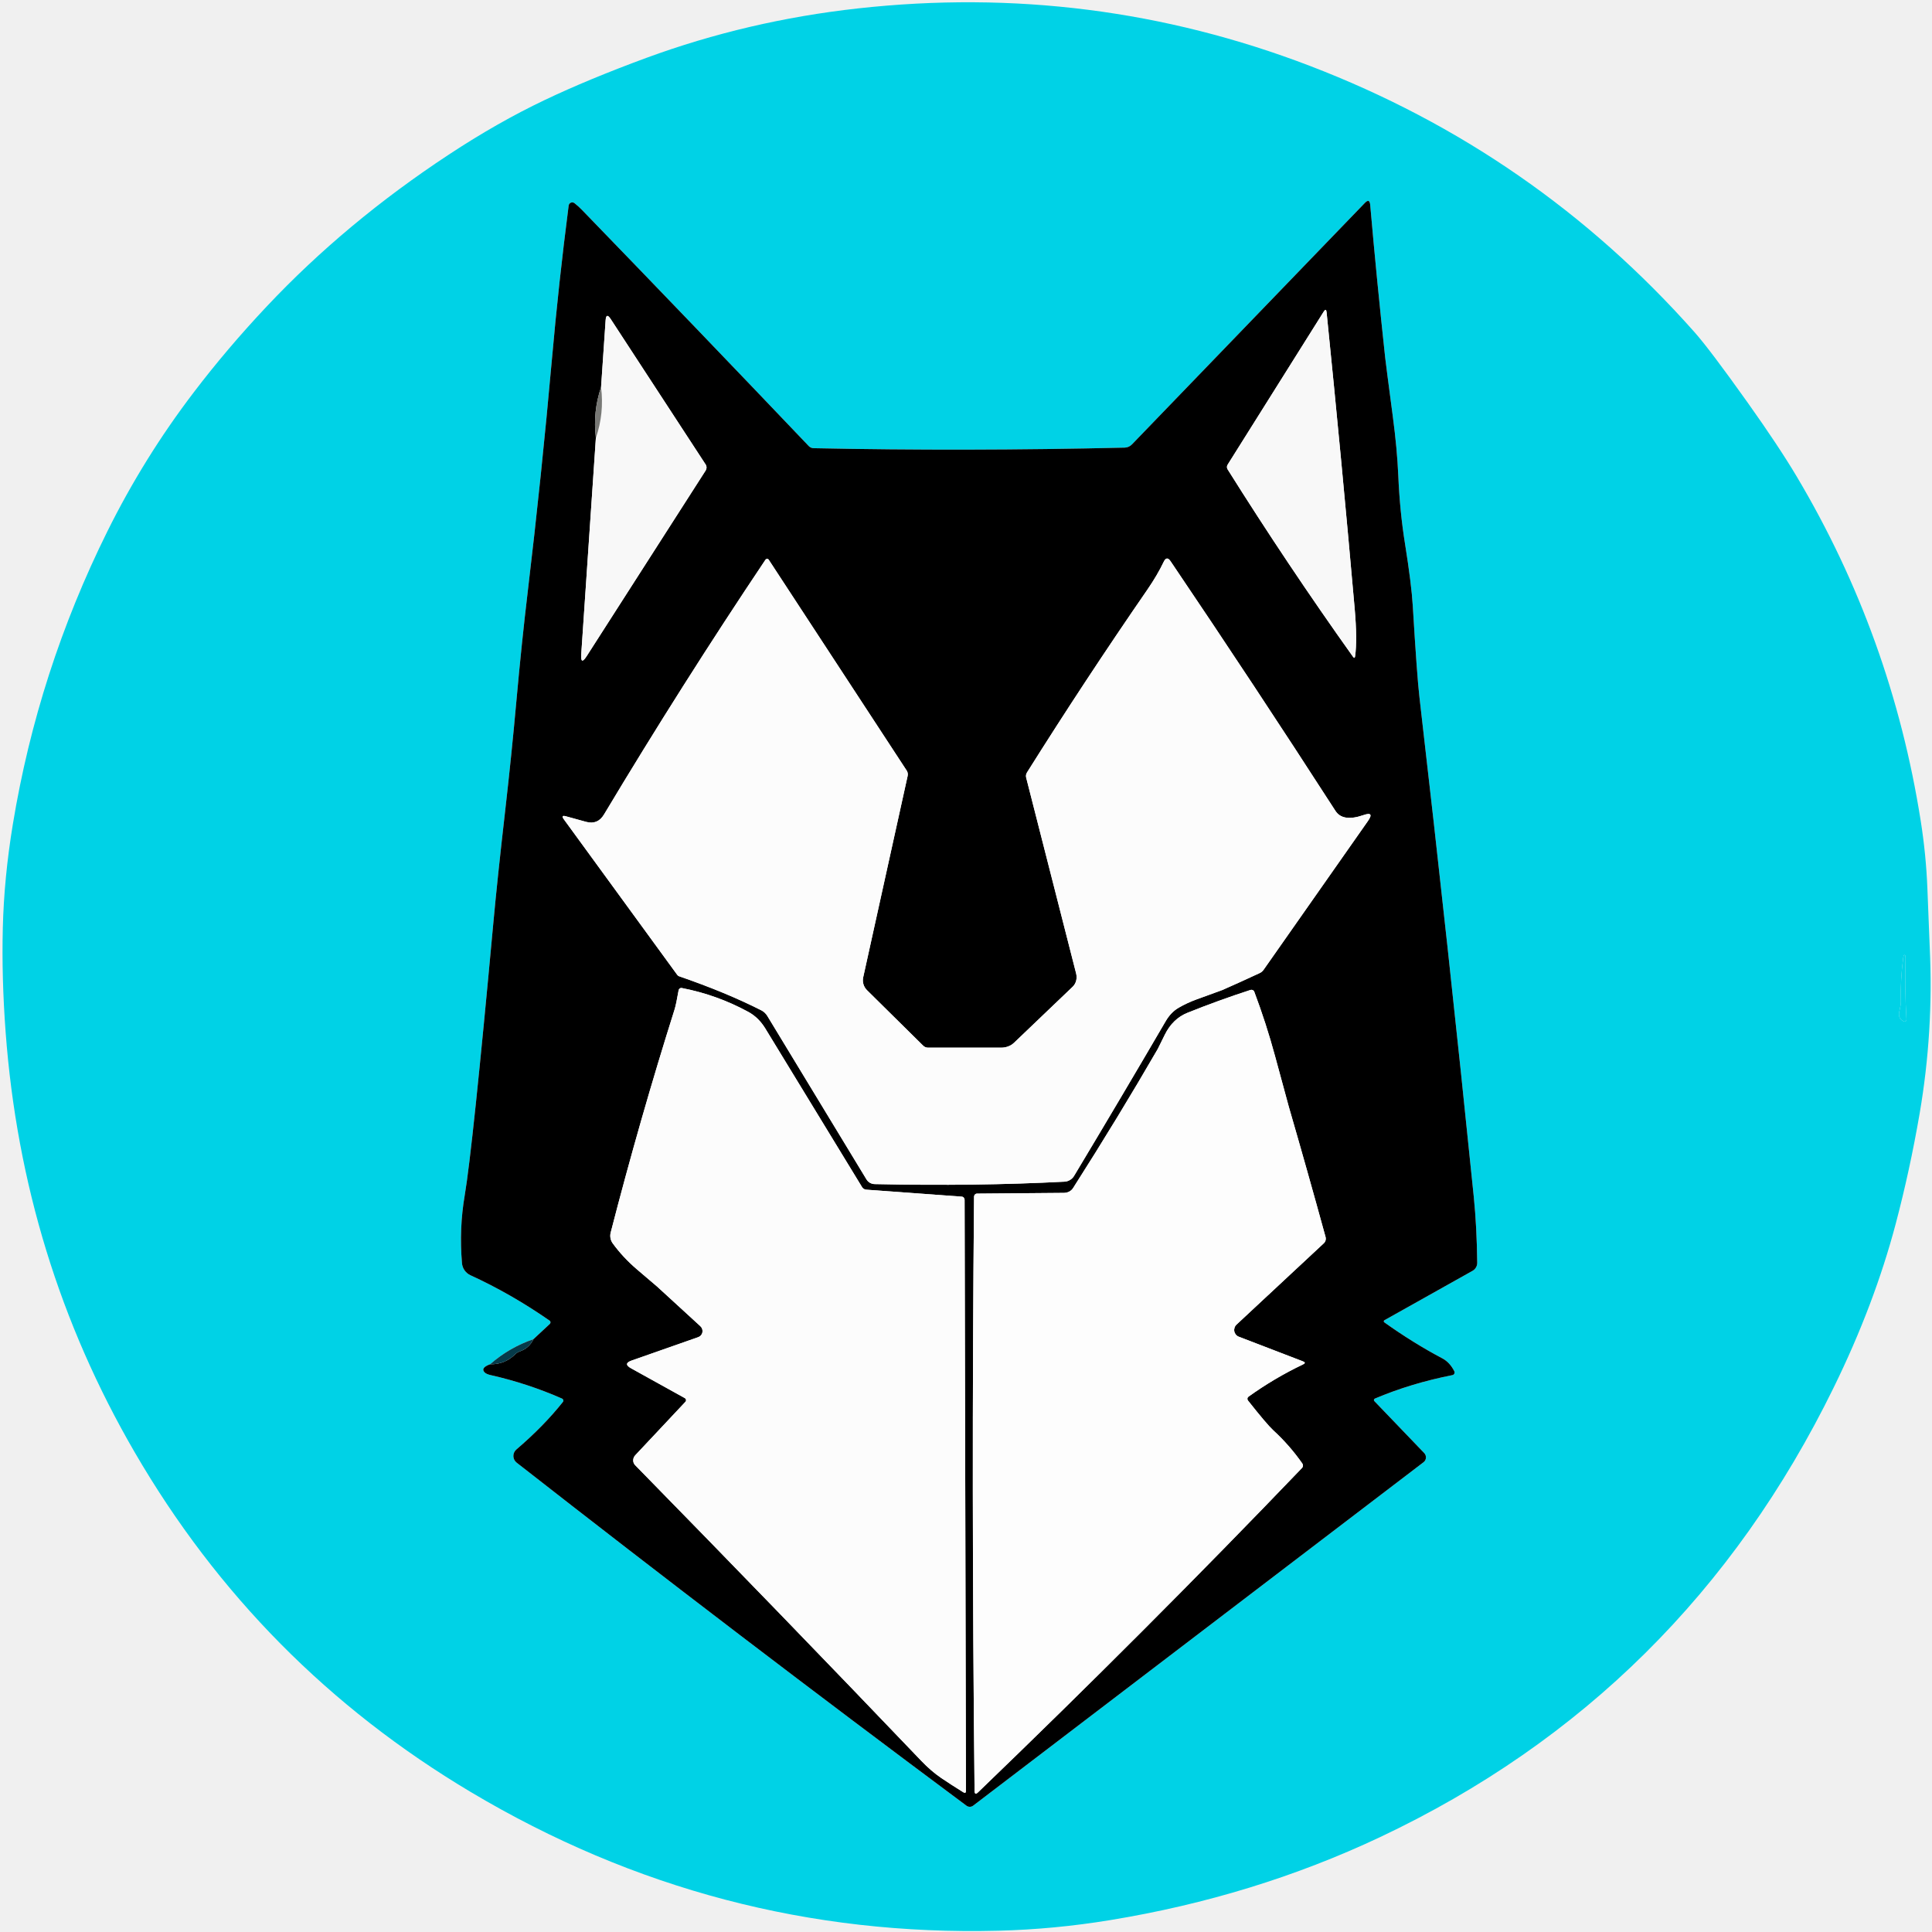
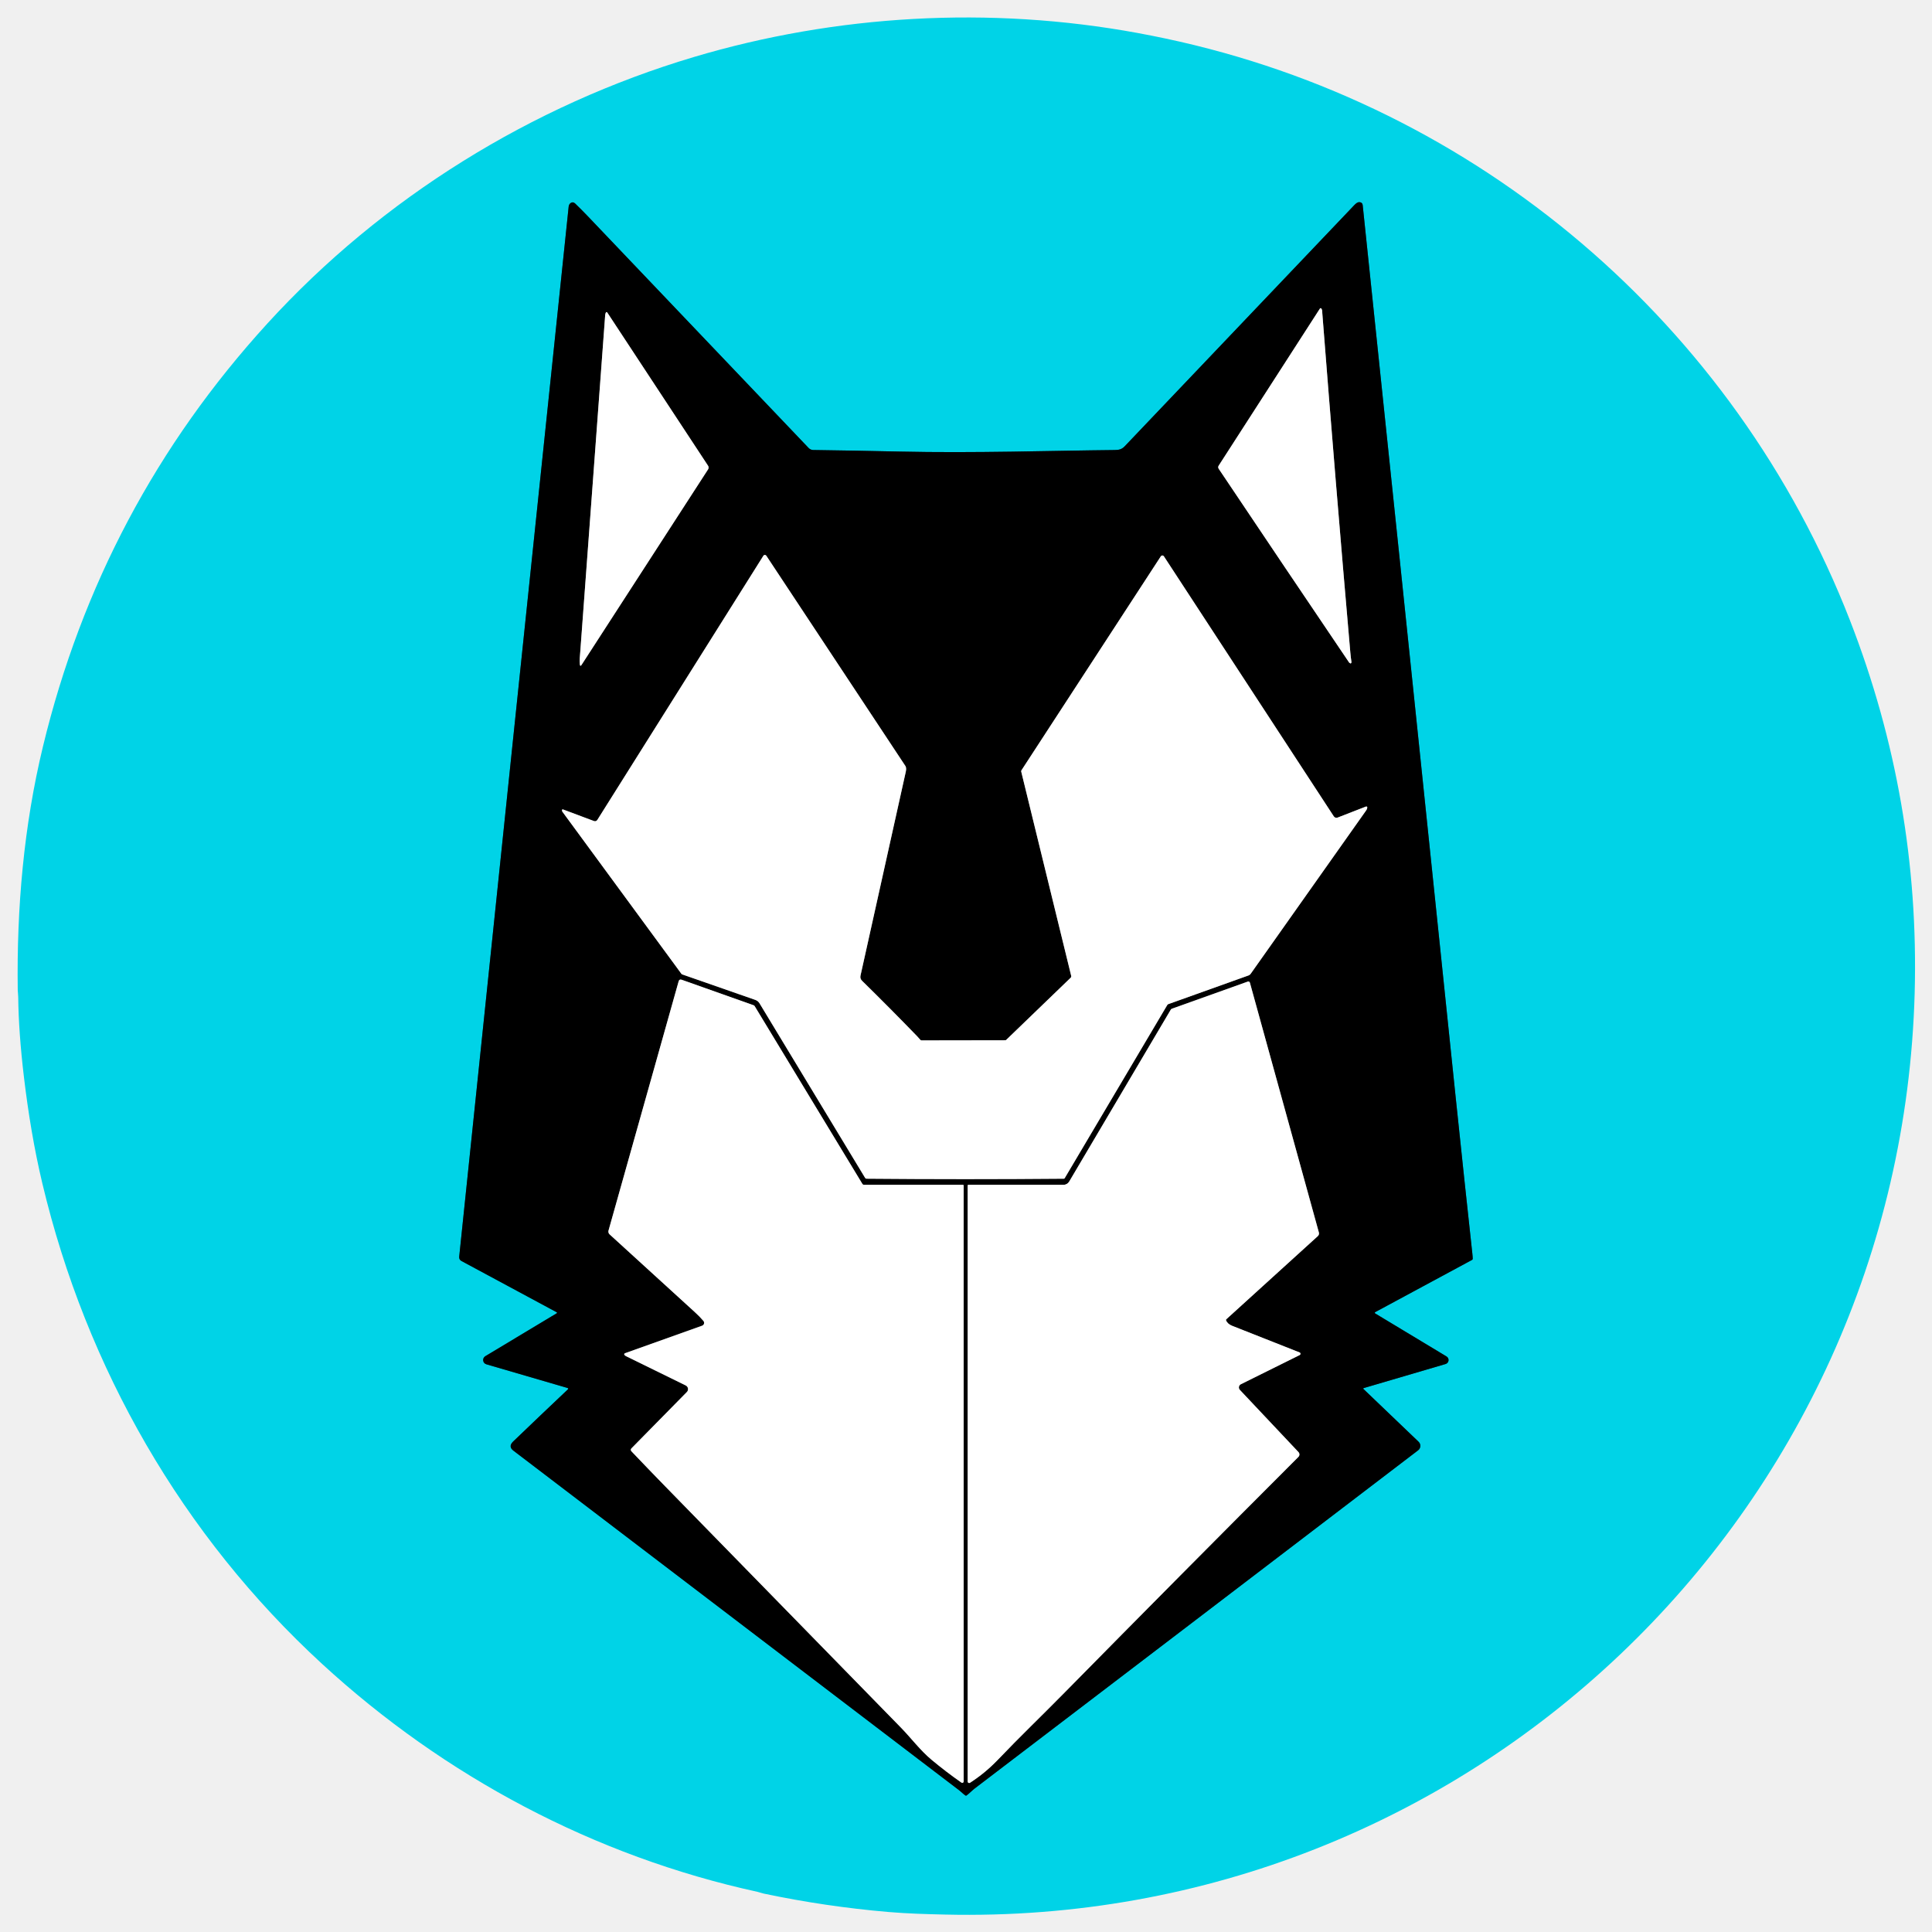
- <svg xmlns="http://www.w3.org/2000/svg" version="1.1" viewBox="0 0 343 343">
-   <path fill="rgb(0,210,230)" fill-opacity="1.000" d="M 47.31 54.45 Q 61.38 39.49 79.69 27.44 Q 88.34 21.74 96.70 17.76 Q 104.42 14.08 114.74 10.28 Q 132.73 3.67 152.25 1.50 Q 193.89 -3.12 232.56 11.70 Q 272.48 27.00 300.81 58.94 Q 303.57 62.05 310.29 71.50 Q 315.80 79.25 318.99 84.61 Q 335.82 112.90 341.00 145.75 Q 341.94 151.70 342.18 157.69 Q 342.59 168.00 342.60 168.29 Q 343.30 183.14 340.80 197.72 Q 339.08 207.72 336.56 217.26 Q 332.77 231.59 325.56 246.31 Q 298.93 300.73 244.94 326.19 Q 222.63 336.70 197.15 340.88 Q 187.18 342.52 177.27 342.77 Q 127.08 344.06 83.58 318.15 Q 45.91 295.71 23.90 257.81 Q 4.00 223.54 1.00 183.25 Q 0.28 173.60 0.50 164.74 Q 0.72 155.80 2.28 146.34 Q 6.75 119.15 19.07 94.32 Q 25.57 81.23 34.37 69.69 Q 40.29 61.91 47.31 54.45 Z M 94.71 237.75 Q 90.42 239.22 87.00 242.21 Q 85.29 242.84 86.01 243.62 Q 86.33 243.96 87.11 244.13 Q 93.66 245.61 99.79 248.30 A 0.39 0.38 30.9 0 1 99.94 248.89 Q 96.54 253.18 91.67 257.34 A 1.51 1.50 -46.3 0 0 91.72 259.67 Q 131.20 290.54 171.59 320.58 A 0.98 0.98 -45.2 0 0 172.77 320.57 L 252.74 259.59 A 1.10 1.08 49.5 0 0 252.85 257.97 L 243.99 248.74 A 0.28 0.27 -33.3 0 1 244.09 248.30 Q 250.44 245.60 257.86 244.13 A 0.48 0.48 70.9 0 0 258.19 243.44 Q 257.38 241.85 256.05 241.15 Q 250.92 238.44 245.76 234.76 A 0.22 0.22 49.0 0 1 245.78 234.39 L 261.44 225.61 A 1.62 1.61 -15.1 0 0 262.26 224.19 Q 262.19 217.86 261.65 212.49 Q 257.14 168.08 252.00 123.75 Q 251.57 120.07 250.82 107.57 Q 250.59 103.73 249.44 96.53 Q 248.52 90.84 248.25 84.50 Q 248.04 79.67 247.28 73.98 Q 246.08 64.92 245.92 63.49 Q 244.42 49.66 243.26 36.37 Q 243.15 35.16 242.31 36.03 L 200.96 78.90 A 1.87 1.82 -68.3 0 1 199.68 79.47 Q 171.36 80.13 144.44 79.57 A 1.22 1.22 68.4 0 1 143.59 79.20 Q 123.58 58.19 103.40 37.35 Q 102.67 36.59 101.98 36.06 A 0.64 0.64 22.1 0 0 100.96 36.49 Q 99.19 50.19 97.99 63.75 Q 96.15 84.45 93.69 105.08 Q 92.63 113.94 91.68 124.45 Q 90.81 134.15 89.70 143.83 Q 88.30 156.07 87.60 163.71 Q 83.89 204.13 82.50 212.25 Q 81.50 218.10 82.02 224.27 A 2.59 2.59 9.9 0 0 83.52 226.40 Q 90.71 229.69 97.58 234.46 A 0.39 0.37 -49.2 0 1 97.61 235.05 L 94.71 237.75 Z M 337.20 179.57 Q 336.89 180.85 338.03 181.35 A 0.35 0.32 -81.3 0 0 338.47 180.99 Q 338.14 175.59 338.30 170.19 Q 338.31 169.67 338.20 169.58 Q 337.98 169.40 337.90 169.99 Q 337.37 173.91 337.47 177.87 Q 337.48 178.37 337.20 179.57 Z" />
-   <path fill="rgb(0,0,0)" fill-opacity="1.000" d="M 87.00 242.21 Q 89.65 242.25 91.48 240.42 Q 91.81 240.09 92.29 239.92 Q 93.96 239.34 94.71 237.75 L 97.61 235.05 A 0.39 0.37 -49.2 0 0 97.58 234.46 Q 90.71 229.69 83.52 226.40 A 2.59 2.59 9.9 0 1 82.02 224.27 Q 81.50 218.10 82.50 212.25 Q 83.89 204.13 87.60 163.71 Q 88.30 156.07 89.70 143.83 Q 90.81 134.15 91.68 124.45 Q 92.63 113.94 93.69 105.08 Q 96.15 84.45 97.99 63.75 Q 99.19 50.19 100.96 36.49 A 0.64 0.64 22.1 0 1 101.98 36.06 Q 102.67 36.59 103.40 37.35 Q 123.58 58.19 143.59 79.20 A 1.22 1.22 68.4 0 0 144.44 79.57 Q 171.36 80.13 199.68 79.47 A 1.87 1.82 -68.3 0 0 200.96 78.90 L 242.31 36.03 Q 243.15 35.16 243.26 36.37 Q 244.42 49.66 245.92 63.49 Q 246.08 64.92 247.28 73.98 Q 248.04 79.67 248.25 84.50 Q 248.52 90.84 249.44 96.53 Q 250.59 103.73 250.82 107.57 Q 251.57 120.07 252.00 123.75 Q 257.14 168.08 261.65 212.49 Q 262.19 217.86 262.26 224.19 A 1.62 1.61 -15.1 0 1 261.44 225.61 L 245.78 234.39 A 0.22 0.22 49.0 0 0 245.76 234.76 Q 250.92 238.44 256.05 241.15 Q 257.38 241.85 258.19 243.44 A 0.48 0.48 70.9 0 1 257.86 244.13 Q 250.44 245.60 244.09 248.30 A 0.28 0.27 -33.3 0 0 243.99 248.74 L 252.85 257.97 A 1.10 1.08 49.5 0 1 252.74 259.59 L 172.77 320.57 A 0.98 0.98 -45.2 0 1 171.59 320.58 Q 131.20 290.54 91.72 259.67 A 1.51 1.50 -46.3 0 1 91.67 257.34 Q 96.54 253.18 99.94 248.89 A 0.39 0.38 30.9 0 0 99.79 248.30 Q 93.66 245.61 87.11 244.13 Q 86.33 243.96 86.01 243.62 Q 85.29 242.84 87.00 242.21 Z M 235.00 55.34 L 217.94 82.51 A 0.78 0.76 45.6 0 0 217.94 83.32 Q 228.58 100.28 240.21 116.60 Q 240.51 117.01 240.58 116.50 Q 240.99 113.59 240.50 108.00 Q 238.18 81.61 235.52 55.46 Q 235.44 54.64 235.00 55.34 Z M 106.71 68.75 Q 105.23 73.11 105.79 77.75 L 103.19 116.17 Q 103.06 118.20 104.15 116.50 L 125.28 83.53 A 0.98 0.95 -45.8 0 0 125.28 82.47 L 108.42 56.64 Q 107.62 55.42 107.52 56.86 L 106.71 68.75 Z M 209.27 178.90 Q 210.76 178.04 212.38 177.45 Q 216.95 175.79 217.02 175.76 Q 220.33 174.30 223.61 172.77 Q 224.06 172.57 224.35 172.15 L 242.85 145.77 Q 244.08 144.01 242.06 144.71 Q 238.39 145.98 237.09 143.96 Q 222.75 121.73 207.82 99.64 Q 207.14 98.63 206.61 99.73 Q 205.47 102.11 203.71 104.67 Q 192.67 120.68 182.33 137.14 A 1.20 1.15 -36.7 0 0 182.18 138.05 L 191.05 172.82 A 2.52 2.30 62.2 0 1 190.43 175.19 L 180.04 185.12 A 3.45 3.10 20.9 0 1 177.75 186.00 L 164.76 186.00 A 1.23 1.23 -22.5 0 1 163.89 185.64 L 153.93 175.80 A 2.47 2.46 -61.5 0 1 153.25 173.50 L 161.14 137.75 A 1.27 1.19 -56.5 0 0 160.98 136.82 L 136.47 99.36 A 0.35 0.34 -45.2 0 0 135.90 99.37 Q 121.06 121.52 107.24 144.59 Q 106.12 146.47 104.06 145.91 L 100.47 144.92 Q 99.53 144.66 100.10 145.45 L 120.22 173.05 A 0.71 0.66 79.9 0 0 120.59 173.33 Q 128.94 176.21 135.18 179.38 A 2.75 2.47 85.2 0 1 136.23 180.37 L 153.84 209.40 A 1.76 1.71 -14.7 0 0 155.29 210.22 Q 173.26 210.61 188.98 209.79 A 2.12 2.12 13.9 0 0 190.69 208.76 Q 199.29 194.43 206.95 181.30 Q 207.89 179.69 209.27 178.90 Z M 121.68 248.88 L 112.78 258.36 A 1.30 1.24 -45.7 0 0 112.76 260.12 Q 138.70 286.60 163.57 312.62 Q 165.32 314.45 167.09 315.65 Q 168.80 316.81 171.02 318.19 Q 171.50 318.48 171.49 317.92 L 171.25 213.01 A 0.56 0.53 -87.8 0 0 170.76 212.45 L 153.80 211.21 A 0.95 0.95 75.7 0 1 153.05 210.76 Q 144.47 196.68 135.88 182.61 Q 134.69 180.65 132.86 179.65 Q 127.30 176.62 121.05 175.41 A 0.48 0.48 10.4 0 0 120.48 175.80 Q 120.04 178.34 119.75 179.25 Q 113.60 198.73 108.42 218.82 A 2.31 2.28 -56.0 0 0 108.78 220.74 Q 110.59 223.23 113.07 225.35 Q 116.61 228.36 116.67 228.42 Q 120.44 231.90 124.34 235.45 A 1.16 1.14 56.2 0 1 123.97 237.39 L 112.12 241.55 Q 110.56 242.11 112.05 242.93 L 121.59 248.22 A 0.43 0.42 -53.7 0 1 121.68 248.88 Z M 221.65 247.96 Q 226.28 244.64 231.34 242.23 Q 231.96 241.94 231.32 241.69 L 219.92 237.31 A 1.30 1.28 -55.7 0 1 219.53 235.16 L 235.03 220.72 A 1.15 1.08 61.8 0 0 235.33 219.59 Q 232.11 207.85 228.82 196.52 Q 228.81 196.47 226.35 187.43 Q 224.80 181.71 222.68 176.07 A 0.54 0.54 -19.3 0 0 222.01 175.75 Q 216.34 177.59 210.81 179.81 Q 208.20 180.86 206.79 183.71 Q 205.59 186.15 205.55 186.22 Q 198.54 198.34 190.52 210.91 A 1.98 1.84 14.7 0 1 188.90 211.78 L 173.44 211.91 A 0.55 0.52 -90.0 0 0 172.93 212.45 Q 172.45 264.36 173.02 317.92 Q 173.03 318.80 173.65 318.19 Q 203.36 289.60 231.16 260.61 A 0.62 0.61 49.5 0 0 231.22 259.84 Q 228.97 256.61 226.06 253.94 Q 224.91 252.88 221.56 248.64 A 0.48 0.47 52.8 0 1 221.65 247.96 Z" />
-   <path fill="rgb(248,248,248)" fill-opacity="1.000" d="M 235.00 55.34 Q 235.44 54.64 235.52 55.46 Q 238.18 81.61 240.50 108.00 Q 240.99 113.59 240.58 116.50 Q 240.51 117.01 240.21 116.60 Q 228.58 100.28 217.94 83.32 A 0.78 0.76 45.6 0 1 217.94 82.51 L 235.00 55.34 Z" />
-   <path fill="rgb(248,248,248)" fill-opacity="1.000" d="M 105.79 77.75 Q 107.29 73.36 106.71 68.75 L 107.52 56.86 Q 107.62 55.42 108.42 56.64 L 125.28 82.47 A 0.98 0.95 -45.8 0 1 125.28 83.53 L 104.15 116.50 Q 103.06 118.20 103.19 116.17 L 105.79 77.75 Z" />
-   <path fill="rgb(120,121,118)" fill-opacity="1.000" d="M 106.71 68.75 Q 107.29 73.36 105.79 77.75 Q 105.23 73.11 106.71 68.75 Z" />
-   <path fill="rgb(252,252,252)" fill-opacity="1.000" d="M 206.95 181.30 Q 199.29 194.43 190.69 208.76 A 2.12 2.12 13.9 0 1 188.98 209.79 Q 173.26 210.61 155.29 210.22 A 1.76 1.71 -14.7 0 1 153.84 209.40 L 136.23 180.37 A 2.75 2.47 85.2 0 0 135.18 179.38 Q 128.94 176.21 120.59 173.33 A 0.71 0.66 79.9 0 1 120.22 173.05 L 100.10 145.45 Q 99.53 144.66 100.47 144.92 L 104.06 145.91 Q 106.12 146.47 107.24 144.59 Q 121.06 121.52 135.90 99.37 A 0.35 0.34 -45.2 0 1 136.47 99.36 L 160.98 136.82 A 1.27 1.19 -56.5 0 1 161.14 137.75 L 153.25 173.50 A 2.47 2.46 -61.5 0 0 153.93 175.80 L 163.89 185.64 A 1.23 1.23 -22.5 0 0 164.76 186.00 L 177.75 186.00 A 3.45 3.10 20.9 0 0 180.04 185.12 L 190.43 175.19 A 2.52 2.30 62.2 0 0 191.05 172.82 L 182.18 138.05 A 1.20 1.15 -36.7 0 1 182.33 137.14 Q 192.67 120.68 203.71 104.67 Q 205.47 102.11 206.61 99.73 Q 207.14 98.63 207.82 99.64 Q 222.75 121.73 237.09 143.96 Q 238.39 145.98 242.06 144.71 Q 244.08 144.01 242.85 145.77 L 224.35 172.15 Q 224.06 172.57 223.61 172.77 Q 220.33 174.30 217.02 175.76 Q 216.95 175.79 212.38 177.45 Q 210.76 178.04 209.27 178.90 Q 207.89 179.69 206.95 181.30 Z" />
-   <path fill="rgb(0,210,230)" fill-opacity="1.000" d="M 337.47 177.87 Q 337.37 173.91 337.90 169.99 Q 337.98 169.40 338.20 169.58 Q 338.31 169.67 338.30 170.19 Q 338.14 175.59 338.47 180.99 A 0.35 0.32 -81.3 0 1 338.03 181.35 Q 336.89 180.85 337.20 179.57 Q 337.48 178.37 337.47 177.87 Z" />
-   <path fill="rgb(252,252,252)" fill-opacity="1.000" d="M 121.59 248.22 L 112.05 242.93 Q 110.56 242.11 112.12 241.55 L 123.97 237.39 A 1.16 1.14 56.2 0 0 124.34 235.45 Q 120.44 231.90 116.67 228.42 Q 116.61 228.36 113.07 225.35 Q 110.59 223.23 108.78 220.74 A 2.31 2.28 -56.0 0 1 108.42 218.82 Q 113.60 198.73 119.75 179.25 Q 120.04 178.34 120.48 175.80 A 0.48 0.48 10.4 0 1 121.05 175.41 Q 127.30 176.62 132.86 179.65 Q 134.69 180.65 135.88 182.61 Q 144.47 196.68 153.05 210.76 A 0.95 0.95 75.7 0 0 153.80 211.21 L 170.76 212.45 A 0.56 0.53 -87.8 0 1 171.25 213.01 L 171.49 317.92 Q 171.50 318.48 171.02 318.19 Q 168.80 316.81 167.09 315.65 Q 165.32 314.45 163.57 312.62 Q 138.70 286.60 112.76 260.12 A 1.30 1.24 -45.7 0 1 112.78 258.36 L 121.68 248.88 A 0.43 0.42 -53.7 0 0 121.59 248.22 Z" />
-   <path fill="rgb(253,253,253)" fill-opacity="1.000" d="M 221.56 248.64 Q 224.91 252.88 226.06 253.94 Q 228.97 256.61 231.22 259.84 A 0.62 0.61 49.5 0 1 231.16 260.61 Q 203.36 289.60 173.65 318.19 Q 173.03 318.80 173.02 317.92 Q 172.45 264.36 172.93 212.45 A 0.55 0.52 -90.0 0 1 173.44 211.91 L 188.90 211.78 A 1.98 1.84 14.7 0 0 190.52 210.91 Q 198.54 198.34 205.55 186.22 Q 205.59 186.15 206.79 183.71 Q 208.20 180.86 210.81 179.81 Q 216.34 177.59 222.01 175.75 A 0.54 0.54 -19.3 0 1 222.68 176.07 Q 224.80 181.71 226.35 187.43 Q 228.81 196.47 228.82 196.52 Q 232.11 207.85 235.33 219.59 A 1.15 1.08 61.8 0 1 235.03 220.72 L 219.53 235.16 A 1.30 1.28 -55.7 0 0 219.92 237.31 L 231.32 241.69 Q 231.96 241.94 231.34 242.23 Q 226.28 244.64 221.65 247.96 A 0.48 0.47 52.8 0 0 221.56 248.64 Z" />
-   <path fill="rgb(6,59,74)" fill-opacity="1.000" d="M 94.71 237.75 Q 93.96 239.34 92.29 239.92 Q 91.81 240.09 91.48 240.42 Q 89.65 242.25 87.00 242.21 Q 90.42 239.22 94.71 237.75 Z" />
+ <svg xmlns="http://www.w3.org/2000/svg" version="1.1" viewBox="0.00 0.00 1448.00 1448.00">
+   <g stroke-width="2.00" fill="none" stroke-linecap="butt">
+     <path stroke="#006a74" vector-effect="non-scaling-stroke" d="   M 417.25 983.52   A 0.43 0.43 0.0 0 1 417.27 984.27   L 363.72 1016.45   A 3.34 3.33 -52.4 0 0 364.50 1022.51   L 425.21 1040.23   Q 426.40 1040.58 425.50 1041.43   Q 405.21 1060.59 384.62 1080.38   Q 380.72 1084.13 384.78 1087.23   Q 551.90 1214.57 719.04 1341.90   C 720.29 1342.86 721.91 1344.56 723.54 1345.68   A 0.78 0.77 43.5 0 0 724.44 1345.66   C 726.58 1344.06 728.62 1341.87 730.49 1340.45   Q 896.89 1213.66 1062.86 1086.98   A 4.22 4.21 -41.9 0 0 1063.22 1080.58   L 1021.86 1041.00   A 0.38 0.38 0.0 0 1 1022.02 1040.36   L 1083.44 1022.31   A 3.12 3.12 0.0 0 0 1084.17 1016.65   L 1030.65 984.39   A 0.56 0.56 0.0 0 1 1030.67 983.42   L 1103.29 944.27   A 0.92 0.91 75.9 0 0 1103.78 943.44   Q 1103.76 941.96 1103.49 939.50   C 1095.86 869.89 1086.88 783.00 1077.21 689.75   Q 1049.39 421.73 1021.31 153.74   Q 1021.12 151.94 1019.36 151.57   C 1017.29 151.14 1015.61 153.12 1014.27 154.53   Q 973.14 197.84 842.92 334.51   C 840.67 336.87 838.46 337.26 835.44 337.29   C 787.57 337.75 730.51 339.70 673.83 338.43   Q 641.58 337.71 609.50 337.27   A 4.86 4.83 -21.2 0 1 606.06 335.77   Q 523.64 249.25 440.61 162.13   Q 435.92 157.21 431.01 152.48   C 428.93 150.48 426.45 152.48 426.22 154.75   Q 385.11 547.98 344.17 941.85   Q 343.94 944.07 345.91 945.12   L 417.25 983.52" />
+     <path stroke="#808080" vector-effect="non-scaling-stroke" d="   M 1012.18 497.21   A 0.32 0.32 0.0 0 0 1012.57 497.08   L 1012.77 496.75   Q 1012.94 496.45 1012.89 496.11   Q 1012.35 492.57 1012.04 489.00   Q 1000.96 362.03 991.06 234.97   C 990.96 233.71 991.15 232.44 990.35 231.25   A 0.65 0.65 0.0 0 0 989.26 231.27   L 913.35 349.04   A 2.07 2.06 -45.6 0 0 913.37 351.30   Q 962.17 424.12 1011.07 496.44   Q 1011.38 496.90 1012.18 497.21" />
+     <path stroke="#808080" vector-effect="non-scaling-stroke" d="   M 454.08 234.25   C 453.47 235.62 453.56 236.37 453.46 237.71   Q 444.21 363.04 434.91 488.37   C 434.69 491.35 434.24 494.87 434.59 497.90   Q 434.82 499.93 435.93 498.22   L 530.70 351.75   A 2.42 2.42 0.0 0 0 530.69 349.09   L 455.10 234.17   A 0.59 0.58 -49.4 0 0 454.08 234.25" />
+     <path stroke="#808080" vector-effect="non-scaling-stroke" d="   M 687.24 776.52   Q 666.96 755.55 646.13 735.12   Q 644.42 733.45 644.93 731.19   Q 661.88 655.15 678.72 579.09   C 679.12 577.29 679.48 575.48 678.51 574.00   Q 626.59 495.49 574.32 416.48   A 1.29 1.28 44.4 0 0 572.16 416.50   L 447.76 614.40   Q 446.78 615.96 445.05 615.31   L 422.03 606.69   Q 421.25 606.40 421.25 607.23   Q 421.25 607.38 421.24 607.52   A 1.20 1.16 30.0 0 0 421.46 608.29   L 510.78 729.95   A 0.93 0.88 80.3 0 0 511.18 730.25   L 566.10 749.40   A 5.96 5.95 -5.8 0 1 569.25 751.96   L 648.42 882.85   Q 648.76 883.40 649.40 883.41   Q 723.34 884.07 797.28 883.42   Q 797.74 883.41 797.97 883.02   L 874.87 753.20   Q 875.13 752.76 875.61 752.59   L 935.80 731.06   A 3.11 3.09 -82.1 0 0 937.30 729.92   Q 980.63 668.61 1024.01 607.24   Q 1024.71 606.24 1024.76 605.22   A 0.74 0.73 -9.3 0 0 1023.75 604.50   L 1002.52 612.76   A 2.38 2.38 0.0 0 1 999.66 611.85   L 872.30 416.92   A 1.35 1.35 0.0 0 0 870.04 416.92   L 765.57 577.32   Q 765.27 577.79 765.40 578.32   L 802.84 731.38   A 1.52 1.51 61.3 0 1 802.42 732.82   L 754.13 779.38   Q 753.83 779.66 753.33 779.66   L 690.67 779.76   A 1.13 1.13 0.0 0 1 689.80 779.35   Q 688.54 777.86 687.24 776.52" />
+     <path stroke="#808080" vector-effect="non-scaling-stroke" d="   M 473.20 1087.66   C 489.37 1104.69 505.68 1121.26 521.81 1137.79   Q 598.39 1216.26 675.07 1294.64   C 682.95 1302.69 689.66 1311.82 698.23 1318.95   Q 709.16 1328.04 720.62 1336.05   A 1.04 1.04 0.0 0 0 722.25 1335.19   L 722.25 888.50   Q 722.25 888.00 721.75 888.00   L 647.49 888.00   A 1.30 1.30 0.0 0 1 646.38 887.38   L 565.59 754.05   Q 565.30 753.59 564.79 753.41   L 510.91 734.31   Q 509.14 733.69 508.63 735.49   L 456.07 922.30   A 2.83 2.82 29.1 0 0 456.88 925.13   Q 489.03 954.57 520.54 983.20   Q 524.40 986.70 527.19 989.98   A 2.28 2.27 60.1 0 1 526.22 993.60   L 468.41 1014.22   A 0.85 0.84 -32.3 0 0 468.09 1015.61   Q 468.63 1016.14 469.60 1016.62   Q 491.39 1027.37 513.94 1038.36   A 3.09 3.09 0.0 0 1 514.78 1043.31   L 473.22 1085.56   A 1.51 1.51 0.0 0 0 473.20 1087.66" />
+     <path stroke="#808080" vector-effect="non-scaling-stroke" d="   M 919.07 988.78   L 987.70 926.44   A 2.70 2.67 61.4 0 0 988.48 923.75   L 936.77 736.49   A 1.19 1.19 0.0 0 0 935.22 735.68   L 878.28 756.04   Q 877.76 756.23 877.49 756.70   L 801.35 885.54   A 5.01 5.00 15.2 0 1 797.04 888.00   L 725.75 888.00   Q 725.25 888.00 725.25 888.50   L 725.25 1335.24   A 1.12 1.12 0.0 0 0 726.98 1336.18   C 734.82 1331.06 741.35 1325.74 748.29 1318.48   C 764.07 1301.94 780.51 1286.19 796.54 1269.91   Q 884.80 1180.29 973.14 1091.92   A 2.58 2.58 0.0 0 0 973.20 1088.33   L 929.26 1041.71   A 2.69 2.69 0.0 0 1 930.03 1037.45   L 974.10 1015.58   A 1.07 1.07 0.0 0 0 974.02 1013.63   Q 948.81 1003.58 923.52 993.68   Q 919.98 992.30 918.90 989.52   Q 918.73 989.09 919.07 988.78" />
+   </g>
+   <path fill="#00d3e7" d="   M 873.44 28.85   C 1107.29 78.35 1300.06 242.90 1386.49 464.89   Q 1438.96 599.67 1435.01 744.26   C 1424.33 1135.26 1100.25 1444.11 708.26 1434.93   C 694.08 1434.60 680.42 1434.24 665.81 1433.00   Q 618.70 1428.97 572.43 1419.22   C 570.88 1418.90 569.38 1418.26 567.77 1417.91   C 445.46 1391.21 333.16 1331.38 241.49 1247.15   C 136.56 1150.73 64.66 1025.25 31.75 887.00   C 25.52 860.84 21.12 833.96 17.94 807.26   Q 13.93 773.52 13.65 747.25   C 13.62 745.23 13.32 743.43 13.30 742.09   C 12.45 680.55 17.81 618.97 32.21 559.43   Q 75.85 378.96 200.36 242.50   C 286.37 148.24 398.60 78.96 519.78 42.81   C 626.37 11.02 741.78 4.33 852.65 24.73   Q 863.08 26.65 873.44 28.85   Z   M 417.25 983.52   A 0.43 0.43 0.0 0 1 417.27 984.27   L 363.72 1016.45   A 3.34 3.33 -52.4 0 0 364.50 1022.51   L 425.21 1040.23   Q 426.40 1040.58 425.50 1041.43   Q 405.21 1060.59 384.62 1080.38   Q 380.72 1084.13 384.78 1087.23   Q 551.90 1214.57 719.04 1341.90   C 720.29 1342.86 721.91 1344.56 723.54 1345.68   A 0.78 0.77 43.5 0 0 724.44 1345.66   C 726.58 1344.06 728.62 1341.87 730.49 1340.45   Q 896.89 1213.66 1062.86 1086.98   A 4.22 4.21 -41.9 0 0 1063.22 1080.58   L 1021.86 1041.00   A 0.38 0.38 0.0 0 1 1022.02 1040.36   L 1083.44 1022.31   A 3.12 3.12 0.0 0 0 1084.17 1016.65   L 1030.65 984.39   A 0.56 0.56 0.0 0 1 1030.67 983.42   L 1103.29 944.27   A 0.92 0.91 75.9 0 0 1103.78 943.44   Q 1103.76 941.96 1103.49 939.50   C 1095.86 869.89 1086.88 783.00 1077.21 689.75   Q 1049.39 421.73 1021.31 153.74   Q 1021.12 151.94 1019.36 151.57   C 1017.29 151.14 1015.61 153.12 1014.27 154.53   Q 973.14 197.84 842.92 334.51   C 840.67 336.87 838.46 337.26 835.44 337.29   C 787.57 337.75 730.51 339.70 673.83 338.43   Q 641.58 337.71 609.50 337.27   A 4.86 4.83 -21.2 0 1 606.06 335.77   Q 523.64 249.25 440.61 162.13   Q 435.92 157.21 431.01 152.48   C 428.93 150.48 426.45 152.48 426.22 154.75   Q 385.11 547.98 344.17 941.85   Q 343.94 944.07 345.91 945.12   L 417.25 983.52   Z" />
+   <path fill="#000000" d="   M 417.25 983.52   L 345.91 945.12   Q 343.94 944.07 344.17 941.85   Q 385.11 547.98 426.22 154.75   C 426.45 152.48 428.93 150.48 431.01 152.48   Q 435.92 157.21 440.61 162.13   Q 523.64 249.25 606.06 335.77   A 4.86 4.83 -21.2 0 0 609.50 337.27   Q 641.58 337.71 673.83 338.43   C 730.51 339.70 787.57 337.75 835.44 337.29   C 838.46 337.26 840.67 336.87 842.92 334.51   Q 973.14 197.84 1014.27 154.53   C 1015.61 153.12 1017.29 151.14 1019.36 151.57   Q 1021.12 151.94 1021.31 153.74   Q 1049.39 421.73 1077.21 689.75   C 1086.88 783.00 1095.86 869.89 1103.49 939.50   Q 1103.76 941.96 1103.78 943.44   A 0.92 0.91 75.9 0 1 1103.29 944.27   L 1030.67 983.42   A 0.56 0.56 0.0 0 0 1030.65 984.39   L 1084.17 1016.65   A 3.12 3.12 0.0 0 1 1083.44 1022.31   L 1022.02 1040.36   A 0.38 0.38 0.0 0 0 1021.86 1041.00   L 1063.22 1080.58   A 4.22 4.21 -41.9 0 1 1062.86 1086.98   Q 896.89 1213.66 730.49 1340.45   C 728.62 1341.87 726.58 1344.06 724.44 1345.66   A 0.78 0.77 43.5 0 1 723.54 1345.68   C 721.91 1344.56 720.29 1342.86 719.04 1341.90   Q 551.90 1214.57 384.78 1087.23   Q 380.72 1084.13 384.62 1080.38   Q 405.21 1060.59 425.50 1041.43   Q 426.40 1040.58 425.21 1040.23   L 364.50 1022.51   A 3.34 3.33 -52.4 0 1 363.72 1016.45   L 417.27 984.27   A 0.43 0.43 0.0 0 0 417.25 983.52   Z   M 1012.18 497.21   A 0.32 0.32 0.0 0 0 1012.57 497.08   L 1012.77 496.75   Q 1012.94 496.45 1012.89 496.11   Q 1012.35 492.57 1012.04 489.00   Q 1000.96 362.03 991.06 234.97   C 990.96 233.71 991.15 232.44 990.35 231.25   A 0.65 0.65 0.0 0 0 989.26 231.27   L 913.35 349.04   A 2.07 2.06 -45.6 0 0 913.37 351.30   Q 962.17 424.12 1011.07 496.44   Q 1011.38 496.90 1012.18 497.21   Z   M 454.08 234.25   C 453.47 235.62 453.56 236.37 453.46 237.71   Q 444.21 363.04 434.91 488.37   C 434.69 491.35 434.24 494.87 434.59 497.90   Q 434.82 499.93 435.93 498.22   L 530.70 351.75   A 2.42 2.42 0.0 0 0 530.69 349.09   L 455.10 234.17   A 0.59 0.58 -49.4 0 0 454.08 234.25   Z   M 687.24 776.52   Q 666.96 755.55 646.13 735.12   Q 644.42 733.45 644.93 731.19   Q 661.88 655.15 678.72 579.09   C 679.12 577.29 679.48 575.48 678.51 574.00   Q 626.59 495.49 574.32 416.48   A 1.29 1.28 44.4 0 0 572.16 416.50   L 447.76 614.40   Q 446.78 615.96 445.05 615.31   L 422.03 606.69   Q 421.25 606.40 421.25 607.23   Q 421.25 607.38 421.24 607.52   A 1.20 1.16 30.0 0 0 421.46 608.29   L 510.78 729.95   A 0.93 0.88 80.3 0 0 511.18 730.25   L 566.10 749.40   A 5.96 5.95 -5.8 0 1 569.25 751.96   L 648.42 882.85   Q 648.76 883.40 649.40 883.41   Q 723.34 884.07 797.28 883.42   Q 797.74 883.41 797.97 883.02   L 874.87 753.20   Q 875.13 752.76 875.61 752.59   L 935.80 731.06   A 3.11 3.09 -82.1 0 0 937.30 729.92   Q 980.63 668.61 1024.01 607.24   Q 1024.71 606.24 1024.76 605.22   A 0.74 0.73 -9.3 0 0 1023.75 604.50   L 1002.52 612.76   A 2.38 2.38 0.0 0 1 999.66 611.85   L 872.30 416.92   A 1.35 1.35 0.0 0 0 870.04 416.92   L 765.57 577.32   Q 765.27 577.79 765.40 578.32   L 802.84 731.38   A 1.52 1.51 61.3 0 1 802.42 732.82   L 754.13 779.38   Q 753.83 779.66 753.33 779.66   L 690.67 779.76   A 1.13 1.13 0.0 0 1 689.80 779.35   Q 688.54 777.86 687.24 776.52   Z   M 473.20 1087.66   C 489.37 1104.69 505.68 1121.26 521.81 1137.79   Q 598.39 1216.26 675.07 1294.64   C 682.95 1302.69 689.66 1311.82 698.23 1318.95   Q 709.16 1328.04 720.62 1336.05   A 1.04 1.04 0.0 0 0 722.25 1335.19   L 722.25 888.50   Q 722.25 888.00 721.75 888.00   L 647.49 888.00   A 1.30 1.30 0.0 0 1 646.38 887.38   L 565.59 754.05   Q 565.30 753.59 564.79 753.41   L 510.91 734.31   Q 509.14 733.69 508.63 735.49   L 456.07 922.30   A 2.83 2.82 29.1 0 0 456.88 925.13   Q 489.03 954.57 520.54 983.20   Q 524.40 986.70 527.19 989.98   A 2.28 2.27 60.1 0 1 526.22 993.60   L 468.41 1014.22   A 0.85 0.84 -32.3 0 0 468.09 1015.61   Q 468.63 1016.14 469.60 1016.62   Q 491.39 1027.37 513.94 1038.36   A 3.09 3.09 0.0 0 1 514.78 1043.31   L 473.22 1085.56   A 1.51 1.51 0.0 0 0 473.20 1087.66   Z   M 919.07 988.78   L 987.70 926.44   A 2.70 2.67 61.4 0 0 988.48 923.75   L 936.77 736.49   A 1.19 1.19 0.0 0 0 935.22 735.68   L 878.28 756.04   Q 877.76 756.23 877.49 756.70   L 801.35 885.54   A 5.01 5.00 15.2 0 1 797.04 888.00   L 725.75 888.00   Q 725.25 888.00 725.25 888.50   L 725.25 1335.24   A 1.12 1.12 0.0 0 0 726.98 1336.18   C 734.82 1331.06 741.35 1325.74 748.29 1318.48   C 764.07 1301.94 780.51 1286.19 796.54 1269.91   Q 884.80 1180.29 973.14 1091.92   A 2.58 2.58 0.0 0 0 973.20 1088.33   L 929.26 1041.71   A 2.69 2.69 0.0 0 1 930.03 1037.45   L 974.10 1015.58   A 1.07 1.07 0.0 0 0 974.02 1013.63   Q 948.81 1003.58 923.52 993.68   Q 919.98 992.30 918.90 989.52   Q 918.73 989.09 919.07 988.78   Z" />
+   <path fill="#ffffff" d="   M 1012.18 497.21   Q 1011.38 496.90 1011.07 496.44   Q 962.17 424.12 913.37 351.30   A 2.07 2.06 -45.6 0 1 913.35 349.04   L 989.26 231.27   A 0.65 0.65 0.0 0 1 990.35 231.25   C 991.15 232.44 990.96 233.71 991.06 234.97   Q 1000.96 362.03 1012.04 489.00   Q 1012.35 492.57 1012.89 496.11   Q 1012.94 496.45 1012.77 496.75   L 1012.57 497.08   A 0.32 0.32 0.0 0 1 1012.18 497.21   Z" />
+   <path fill="#ffffff" d="   M 454.08 234.25   A 0.59 0.58 -49.4 0 1 455.10 234.17   L 530.69 349.09   A 2.42 2.42 0.0 0 1 530.70 351.75   L 435.93 498.22   Q 434.82 499.93 434.59 497.90   C 434.24 494.87 434.69 491.35 434.91 488.37   Q 444.21 363.04 453.46 237.71   C 453.56 236.37 453.47 235.62 454.08 234.25   Z" />
+   <path fill="#ffffff" d="   M 687.24 776.52   Q 688.54 777.86 689.80 779.35   A 1.13 1.13 0.0 0 0 690.67 779.76   L 753.33 779.66   Q 753.83 779.66 754.13 779.38   L 802.42 732.82   A 1.52 1.51 61.3 0 0 802.84 731.38   L 765.40 578.32   Q 765.27 577.79 765.57 577.32   L 870.04 416.92   A 1.35 1.35 0.0 0 1 872.30 416.92   L 999.66 611.85   A 2.38 2.38 0.0 0 0 1002.52 612.76   L 1023.75 604.50   A 0.74 0.73 -9.3 0 1 1024.76 605.22   Q 1024.71 606.24 1024.01 607.24   Q 980.63 668.61 937.30 729.92   A 3.11 3.09 -82.1 0 1 935.80 731.06   L 875.61 752.59   Q 875.13 752.76 874.87 753.20   L 797.97 883.02   Q 797.74 883.41 797.28 883.42   Q 723.34 884.07 649.40 883.41   Q 648.76 883.40 648.42 882.85   L 569.25 751.96   A 5.96 5.95 -5.8 0 0 566.10 749.40   L 511.18 730.25   A 0.93 0.88 80.3 0 1 510.78 729.95   L 421.46 608.29   A 1.20 1.16 30.0 0 1 421.24 607.52   Q 421.25 607.38 421.25 607.23   Q 421.25 606.40 422.03 606.69   L 445.05 615.31   Q 446.78 615.96 447.76 614.40   L 572.16 416.50   A 1.29 1.28 44.4 0 1 574.32 416.48   Q 626.59 495.49 678.51 574.00   C 679.48 575.48 679.12 577.29 678.72 579.09   Q 661.88 655.15 644.93 731.19   Q 644.42 733.45 646.13 735.12   Q 666.96 755.55 687.24 776.52   Z" />
+   <path fill="#ffffff" d="   M 521.81 1137.79   C 505.68 1121.26 489.37 1104.69 473.20 1087.66   A 1.51 1.51 0.0 0 1 473.22 1085.56   L 514.78 1043.31   A 3.09 3.09 0.0 0 0 513.94 1038.36   Q 491.39 1027.37 469.60 1016.62   Q 468.63 1016.14 468.09 1015.61   A 0.85 0.84 -32.3 0 1 468.41 1014.22   L 526.22 993.60   A 2.28 2.27 60.1 0 0 527.19 989.98   Q 524.40 986.70 520.54 983.20   Q 489.03 954.57 456.88 925.13   A 2.83 2.82 29.1 0 1 456.07 922.30   L 508.63 735.49   Q 509.14 733.69 510.91 734.31   L 564.79 753.41   Q 565.30 753.59 565.59 754.05   L 646.38 887.38   A 1.30 1.30 0.0 0 0 647.49 888.00   L 721.75 888.00   Q 722.25 888.00 722.25 888.50   L 722.25 1335.19   A 1.04 1.04 0.0 0 1 720.62 1336.05   Q 709.16 1328.04 698.23 1318.95   C 689.66 1311.82 682.95 1302.69 675.07 1294.64   Q 598.39 1216.26 521.81 1137.79   Z" />
+   <path fill="#ffffff" d="   M 918.90 989.52   Q 919.98 992.30 923.52 993.68   Q 948.81 1003.58 974.02 1013.63   A 1.07 1.07 0.0 0 1 974.10 1015.58   L 930.03 1037.45   A 2.69 2.69 0.0 0 0 929.26 1041.71   L 973.20 1088.33   A 2.58 2.58 0.0 0 1 973.14 1091.92   Q 884.80 1180.29 796.54 1269.91   C 780.51 1286.19 764.07 1301.94 748.29 1318.48   C 741.35 1325.74 734.82 1331.06 726.98 1336.18   A 1.12 1.12 0.0 0 1 725.25 1335.24   L 725.25 888.50   Q 725.25 888.00 725.75 888.00   L 797.04 888.00   A 5.01 5.00 15.2 0 0 801.35 885.54   L 877.49 756.70   Q 877.76 756.23 878.28 756.04   L 935.22 735.68   A 1.19 1.19 0.0 0 1 936.77 736.49   L 988.48 923.75   A 2.70 2.67 61.4 0 1 987.70 926.44   L 919.07 988.78   Q 918.73 989.09 918.90 989.52   Z" />
</svg>
